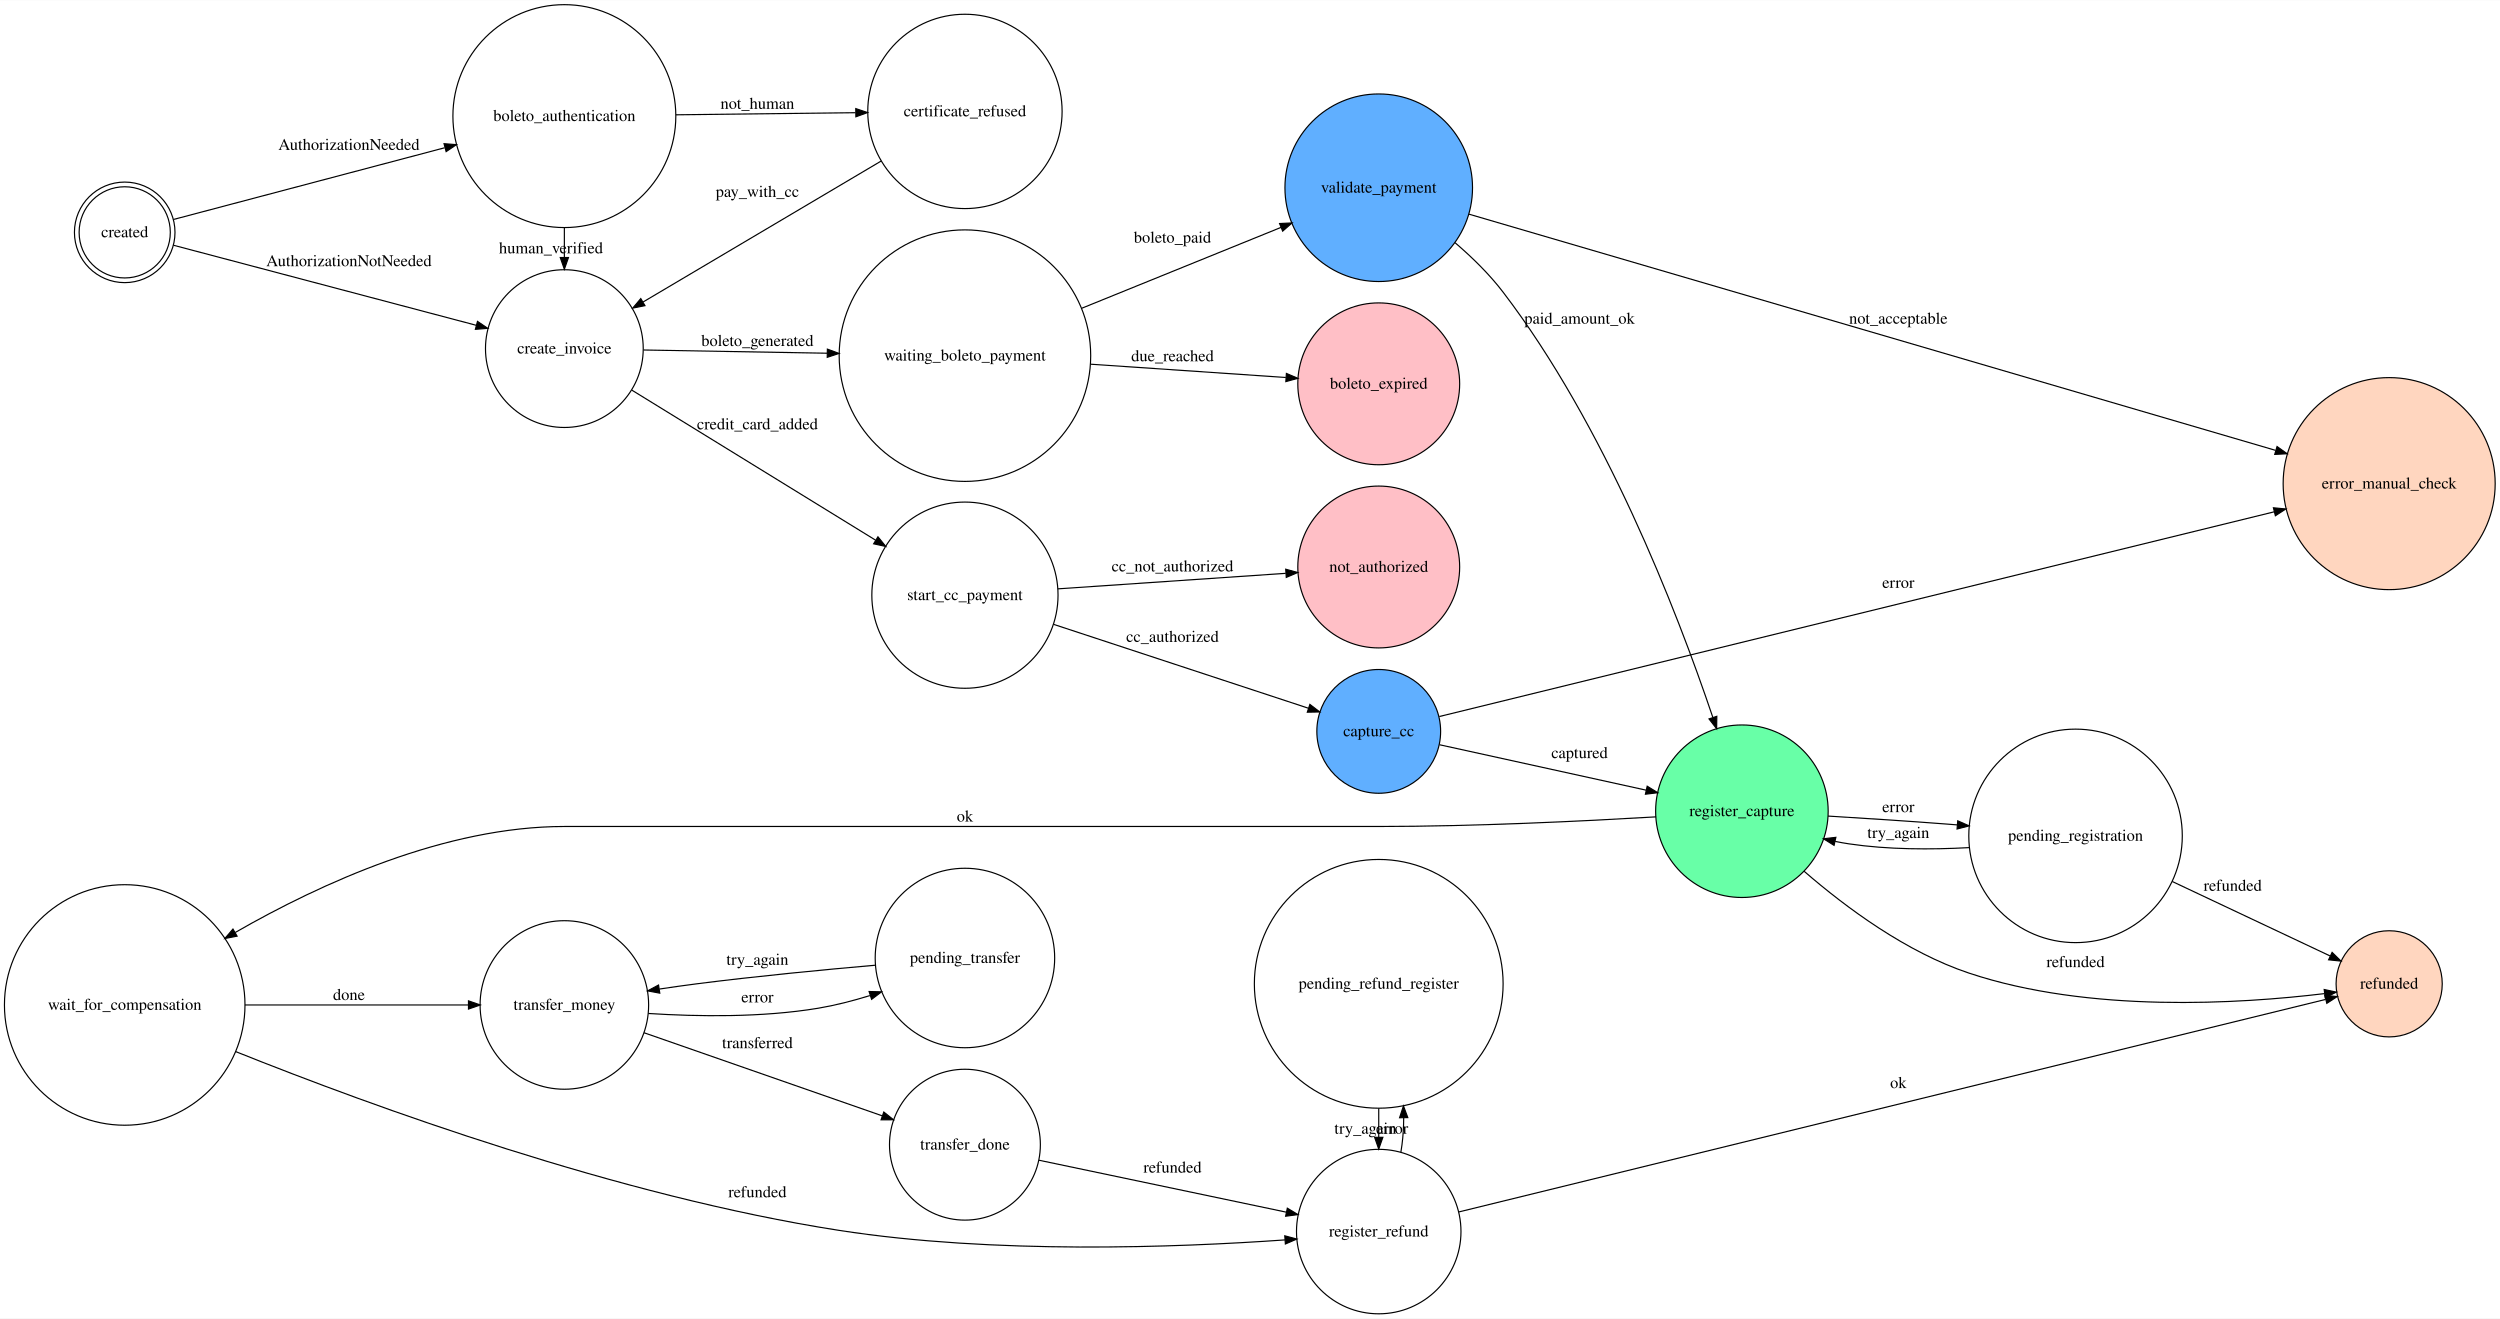
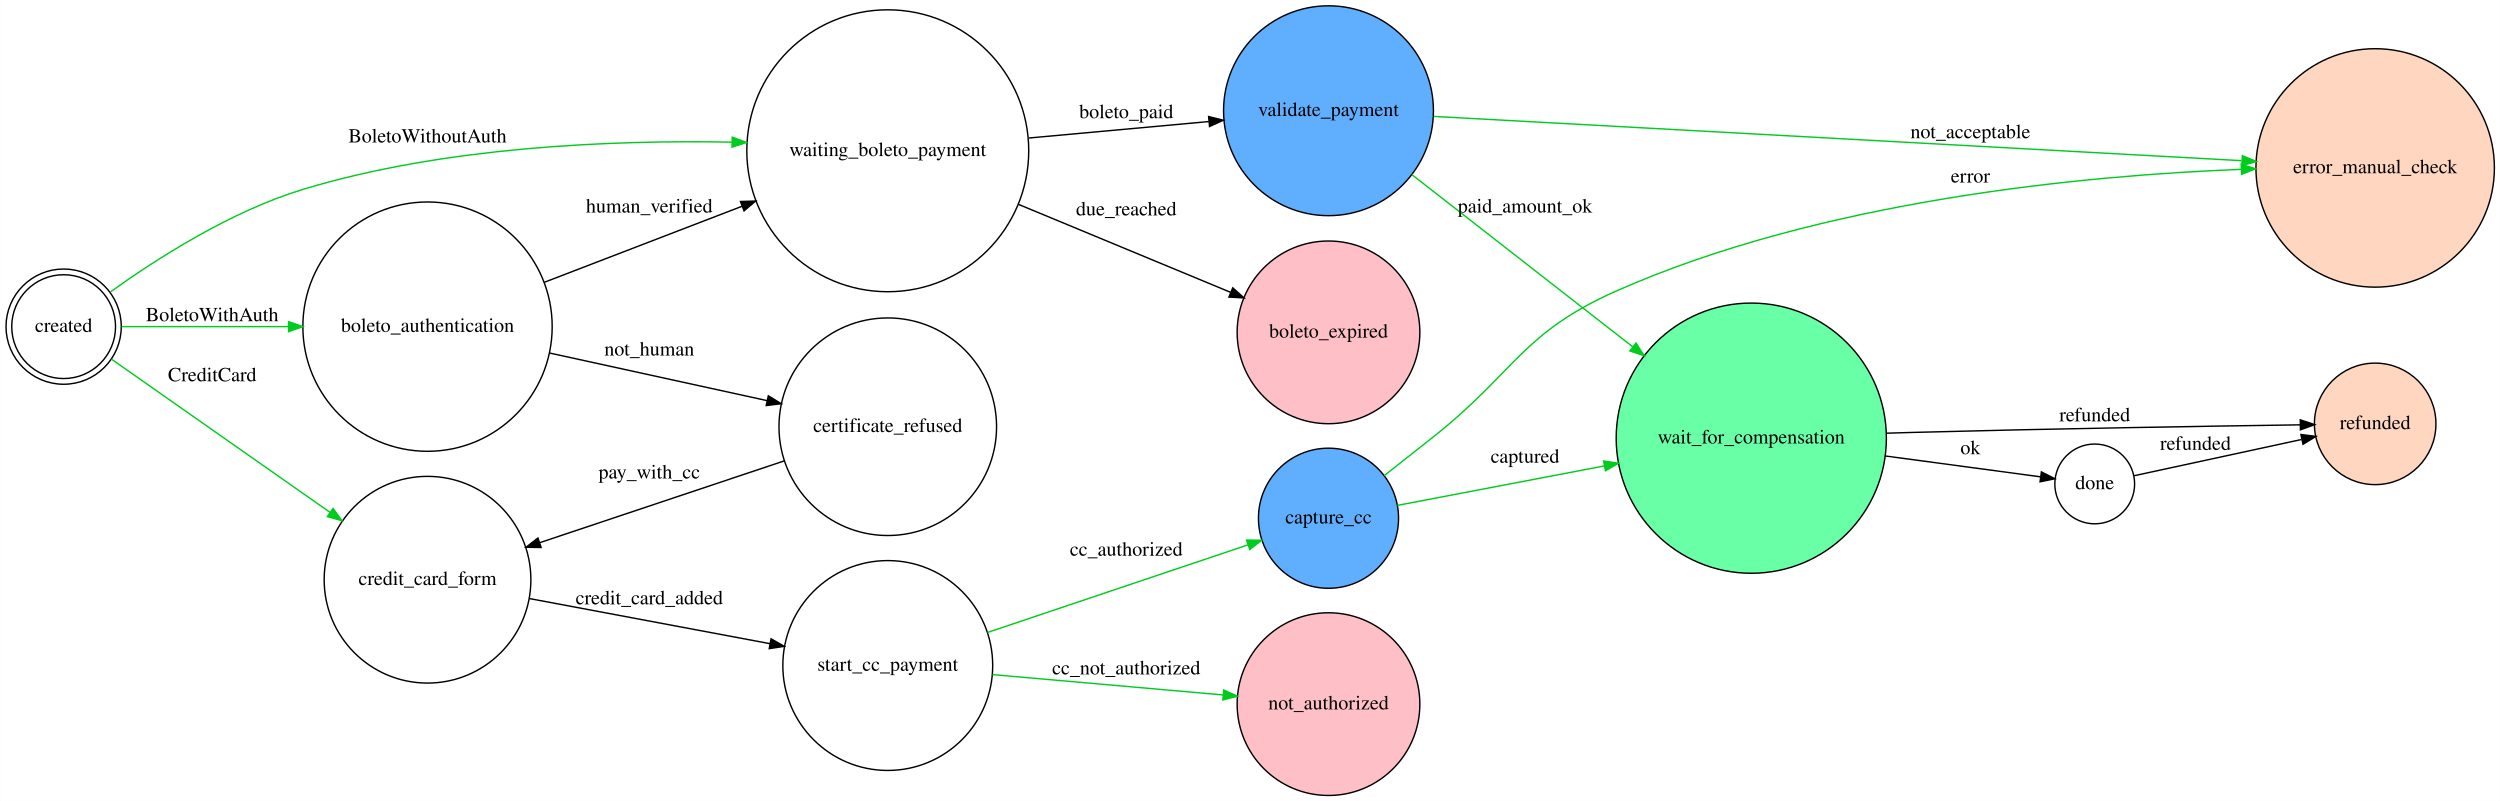
- <svg xmlns="http://www.w3.org/2000/svg" width="2129pt" height="1123pt" viewBox="0.00 0.00 2129.17 1122.73">
-   <g id="graph0" class="graph" transform="scale(1 1) rotate(0) translate(4 1118.733)">
-     <polygon fill="#ffffff" stroke="transparent" points="-4,4 -4,-1118.733 2125.173,-1118.733 2125.173,4 -4,4" />
+ <svg xmlns="http://www.w3.org/2000/svg" width="1748pt" height="560pt" viewBox="0.00 0.00 1748.21 560.14">
+   <g id="graph0" class="graph" transform="scale(1 1) rotate(0) translate(4 556.138)">
+     <polygon fill="white" stroke="none" points="-4,4 -4,-556.138 1744.21,-556.138 1744.21,4 -4,4" />
    <g id="node1" class="node">
-       <ellipse fill="none" stroke="#000000" cx="102.215" cy="-921.021" rx="38.829" ry="38.829" />
-       <ellipse fill="none" stroke="#000000" cx="102.215" cy="-921.021" rx="42.821" ry="42.821" />
-       <text text-anchor="middle" x="102.215" y="-916.821" font-family="Times,serif" font-size="14.00" fill="#000000">created</text>
+       <ellipse fill="none" stroke="black" cx="40.397" cy="-327.694" rx="36.304" ry="36.304" />
+       <ellipse fill="none" stroke="black" cx="40.397" cy="-327.694" rx="40.294" ry="40.294" />
+       <text text-anchor="middle" x="40.397" y="-323.994" font-family="Times,serif" font-size="14.00">created</text>
    </g>
    <g id="node2" class="node">
-       <ellipse fill="none" stroke="#000000" cx="476.647" cy="-1020.021" rx="94.924" ry="94.924" />
-       <text text-anchor="middle" x="476.647" y="-1015.821" font-family="Times,serif" font-size="14.00" fill="#000000">boleto_authentication</text>
+       <ellipse fill="none" stroke="#000000" cx="294.886" cy="-327.694" rx="87.185" ry="87.185" />
+       <text text-anchor="middle" x="294.886" y="-323.994" font-family="Times,serif" font-size="14.00">boleto_authentication</text>
+     </g>
+     <g id="edge6" class="edge">
+       <path fill="none" stroke="#00cc1e" d="M80.848,-327.694C112.046,-327.694 156.95,-327.694 197.496,-327.694" />
+       <polygon fill="#00cc1e" stroke="#00cc1e" points="197.7,-331.194 207.7,-327.694 197.7,-324.194 197.7,-331.194" />
+       <text text-anchor="middle" x="144.294" y="-331.494" font-family="Times,serif" font-size="14.00">BoletoWithAuth</text>
+     </g>
+     <g id="node4" class="node">
+       <ellipse fill="none" stroke="#000000" cx="616.769" cy="-450.694" rx="98.583" ry="98.583" />
+       <text text-anchor="middle" x="616.769" y="-446.994" font-family="Times,serif" font-size="14.00">waiting_boleto_payment</text>
    </g>
    <g id="edge8" class="edge">
-       <path fill="none" stroke="#000000" d="M143.716,-931.994C199.021,-946.617 298.725,-972.979 374.653,-993.054" />
-       <polygon fill="#000000" stroke="#000000" points="374.168,-996.546 384.731,-995.718 375.957,-989.778 374.168,-996.546" />
-       <text text-anchor="middle" x="293.182" y="-991.221" font-family="Times,serif" font-size="14.00" fill="#000000">AuthorizationNeeded</text>
+       <path fill="none" stroke="#00cc1e" d="M73.106,-351.964C105.151,-374.99 157.051,-408.293 207.794,-423.694 306.353,-453.609 424.253,-458.287 507.906,-456.725" />
+       <polygon fill="#00cc1e" stroke="#00cc1e" points="508.013,-460.224 517.934,-456.505 507.86,-453.226 508.013,-460.224" />
+       <text text-anchor="middle" x="294.886" y="-456.494" font-family="Times,serif" font-size="14.00">BoletoWithoutAuth</text>
    </g>
-     <g id="node4" class="node">
-       <ellipse fill="none" stroke="#000000" cx="476.647" cy="-822.021" rx="67.173" ry="67.173" />
-       <text text-anchor="middle" x="476.647" y="-817.821" font-family="Times,serif" font-size="14.00" fill="#000000">create_invoice</text>
+     <g id="node8" class="node">
+       <ellipse fill="none" stroke="#000000" cx="294.886" cy="-150.694" rx="72.287" ry="72.287" />
+       <text text-anchor="middle" x="294.886" y="-146.994" font-family="Times,serif" font-size="14.00">credit_card_form</text>
+     </g>
+     <g id="edge7" class="edge">
+       <path fill="none" stroke="#00cc1e" d="M73.888,-304.917C112.29,-277.997 177.205,-232.49 226.595,-197.866" />
+       <polygon fill="#00cc1e" stroke="#00cc1e" points="228.824,-200.578 235.003,-191.972 224.806,-194.847 228.824,-200.578" />
+       <text text-anchor="middle" x="144.294" y="-289.494" font-family="Times,serif" font-size="14.00">CreditCard</text>
+     </g>
+     <g id="node3" class="node">
+       <ellipse fill="none" stroke="#000000" cx="616.769" cy="-257.694" rx="76.087" ry="76.087" />
+       <text text-anchor="middle" x="616.769" y="-253.994" font-family="Times,serif" font-size="14.00">certificate_refused</text>
+     </g>
+     <g id="edge1" class="edge">
+       <path fill="none" stroke="black" d="M380.35,-309.211C427.354,-298.925 485.643,-286.17 532.461,-275.925" />
+       <polygon fill="black" stroke="black" points="533.248,-279.335 542.269,-273.778 531.752,-272.497 533.248,-279.335" />
+       <text text-anchor="middle" x="449.978" y="-307.494" font-family="Times,serif" font-size="14.00">not_human</text>
+     </g>
+     <g id="edge2" class="edge">
+       <path fill="none" stroke="black" d="M376.606,-358.732C418.595,-374.878 470.329,-394.77 514.928,-411.919" />
+       <polygon fill="black" stroke="black" points="513.741,-415.213 524.331,-415.535 516.253,-408.679 513.741,-415.213" />
+       <text text-anchor="middle" x="449.978" y="-407.494" font-family="Times,serif" font-size="14.00">human_verified</text>
+     </g>
+     <g id="edge5" class="edge">
+       <path fill="none" stroke="black" d="M544.423,-233.829C493.614,-216.834 425.38,-194.01 373.261,-176.576" />
+       <polygon fill="black" stroke="black" points="374.319,-173.239 363.725,-173.386 372.098,-179.878 374.319,-173.239" />
+       <text text-anchor="middle" x="449.978" y="-221.494" font-family="Times,serif" font-size="14.00">pay_with_cc</text>
+     </g>
+     <g id="node13" class="node">
+       <ellipse fill="#60afff" stroke="black" cx="925.004" cy="-478.694" rx="73.387" ry="73.387" />
+       <text text-anchor="middle" x="925.004" y="-474.994" font-family="Times,serif" font-size="14.00">validate_payment</text>
+     </g>
+     <g id="edge18" class="edge">
+       <path fill="none" stroke="black" d="M715.506,-459.631C755.998,-463.333 802.462,-467.581 841.236,-471.127" />
+       <polygon fill="black" stroke="black" points="841.16,-474.634 851.437,-472.059 841.797,-467.663 841.16,-474.634" />
+       <text text-anchor="middle" x="783.561" y="-473.494" font-family="Times,serif" font-size="14.00">boleto_paid</text>
+     </g>
+     <g id="node14" class="node">
+       <ellipse fill="#ffbfc6" stroke="black" cx="925.004" cy="-323.694" rx="63.889" ry="63.889" />
+       <text text-anchor="middle" x="925.004" y="-319.994" font-family="Times,serif" font-size="14.00">boleto_expired</text>
+     </g>
+     <g id="edge17" class="edge">
+       <path fill="none" stroke="black" d="M708.407,-413.106C755.893,-393.412 813.057,-369.706 856.589,-351.653" />
+       <polygon fill="black" stroke="black" points="858.045,-354.838 865.942,-347.774 855.364,-348.372 858.045,-354.838" />
+       <text text-anchor="middle" x="783.561" y="-405.494" font-family="Times,serif" font-size="14.00">due_reached</text>
+     </g>
+     <g id="node5" class="node">
+       <ellipse fill="#60afff" stroke="black" cx="925.004" cy="-193.694" rx="48.993" ry="48.993" />
+       <text text-anchor="middle" x="925.004" y="-189.994" font-family="Times,serif" font-size="14.00">capture_cc</text>
+     </g>
+     <g id="node6" class="node">
+       <ellipse fill="#ffd6bf" stroke="black" cx="1657.02" cy="-438.694" rx="83.386" ry="83.386" />
+       <text text-anchor="middle" x="1657.02" y="-434.994" font-family="Times,serif" font-size="14.00">error_manual_check</text>
+     </g>
+     <g id="edge3" class="edge">
+       <path fill="none" stroke="#00cc1e" d="M964.012,-223.529C975.123,-232.269 987.281,-241.853 998.448,-250.694 1055.48,-295.852 1059.94,-323.238 1126.45,-352.694 1270,-416.272 1454.11,-433.41 1563.12,-437.7" />
+       <polygon fill="#00cc1e" stroke="#00cc1e" points="1563.32,-441.21 1573.44,-438.077 1563.57,-434.214 1563.32,-441.21" />
+       <text text-anchor="middle" x="1373.93" y="-428.494" font-family="Times,serif" font-size="14.00">error</text>
+     </g>
+     <g id="node7" class="node">
+       <ellipse fill="#68ffa7" stroke="black" cx="1220.69" cy="-249.694" rx="94.484" ry="94.484" />
+       <text text-anchor="middle" x="1220.69" y="-245.994" font-family="Times,serif" font-size="14.00">wait_for_compensation</text>
+     </g>
+     <g id="edge4" class="edge">
+       <path fill="none" stroke="#00cc1e" d="M973.19,-202.692C1012.1,-210.111 1068.68,-220.901 1117.83,-230.271" />
+       <polygon fill="#00cc1e" stroke="#00cc1e" points="1117.39,-233.751 1127.87,-232.186 1118.7,-226.875 1117.39,-233.751" />
+       <text text-anchor="middle" x="1062.45" y="-232.494" font-family="Times,serif" font-size="14.00">captured</text>
+     </g>
+     <g id="node10" class="node">
+       <ellipse fill="none" stroke="#000000" cx="1460.88" cy="-217.694" rx="27.895" ry="27.895" />
+       <text text-anchor="middle" x="1460.88" y="-213.994" font-family="Times,serif" font-size="14.00">done</text>
+     </g>
+     <g id="edge15" class="edge">
+       <path fill="none" stroke="black" d="M1314.12,-237.277C1352.09,-232.176 1393.87,-226.563 1422.92,-222.659" />
+       <polygon fill="black" stroke="black" points="1423.58,-226.103 1433.02,-221.302 1422.65,-219.165 1423.58,-226.103" />
+       <text text-anchor="middle" x="1373.93" y="-238.494" font-family="Times,serif" font-size="14.00">ok</text>
+     </g>
+     <g id="node11" class="node">
+       <ellipse fill="#ffd6bf" stroke="black" cx="1657.02" cy="-259.694" rx="42.494" ry="42.494" />
+       <text text-anchor="middle" x="1657.02" y="-255.994" font-family="Times,serif" font-size="14.00">refunded</text>
+     </g>
+     <g id="edge16" class="edge">
+       <path fill="none" stroke="black" d="M1315.16,-253.173C1321.17,-253.36 1327.14,-253.536 1332.93,-253.694 1428.82,-256.308 1540.74,-258.107 1604.51,-259.014" />
+       <polygon fill="black" stroke="black" points="1604.65,-262.516 1614.7,-259.157 1604.75,-255.517 1604.65,-262.516" />
+       <text text-anchor="middle" x="1460.88" y="-261.494" font-family="Times,serif" font-size="14.00">refunded</text>
+     </g>
+     <g id="node9" class="node">
+       <ellipse fill="none" stroke="#000000" cx="616.769" cy="-90.694" rx="73.387" ry="73.387" />
+       <text text-anchor="middle" x="616.769" y="-86.994" font-family="Times,serif" font-size="14.00">start_cc_payment</text>
    </g>
    <g id="edge9" class="edge">
-       <path fill="none" stroke="#000000" d="M143.716,-910.048C205.89,-893.609 324.176,-862.334 401.714,-841.834" />
-       <polygon fill="#000000" stroke="#000000" points="402.658,-845.204 411.431,-839.264 400.869,-838.437 402.658,-845.204" />
-       <text text-anchor="middle" x="293.182" y="-892.221" font-family="Times,serif" font-size="14.00" fill="#000000">AuthorizationNotNeeded</text>
+       <path fill="none" stroke="black" d="M366.086,-137.527C415.759,-128.21 482.507,-115.69 534.492,-105.939" />
+       <polygon fill="black" stroke="black" points="535.167,-109.374 544.351,-104.09 533.877,-102.494 535.167,-109.374" />
+       <text text-anchor="middle" x="449.978" y="-133.494" font-family="Times,serif" font-size="14.00">credit_card_added</text>
    </g>
-     <g id="node3" class="node">
-       <ellipse fill="none" stroke="#000000" cx="817.803" cy="-1024.021" rx="82.757" ry="82.757" />
-       <text text-anchor="middle" x="817.803" y="-1019.821" font-family="Times,serif" font-size="14.00" fill="#000000">certificate_refused</text>
-     </g>
-     <g id="edge1" class="edge">
-       <path fill="none" stroke="#000000" d="M571.678,-1021.135C619.435,-1021.695 677.093,-1022.371 724.594,-1022.928" />
-       <polygon fill="#000000" stroke="#000000" points="724.838,-1026.431 734.879,-1023.049 724.92,-1019.432 724.838,-1026.431" />
-       <text text-anchor="middle" x="641.054" y="-1026.221" font-family="Times,serif" font-size="14.00" fill="#000000">not_human</text>
-     </g>
-     <g id="edge2" class="edge">
-       <path fill="none" stroke="#000000" d="M476.647,-925.056C476.647,-916.545 476.647,-907.995 476.647,-899.656" />
-       <polygon fill="#000000" stroke="#000000" points="480.147,-899.608 476.647,-889.608 473.147,-899.608 480.147,-899.608" />
-       <text text-anchor="middle" x="465.247" y="-903.133" font-family="Times,serif" font-size="14.00" fill="#000000">human_verified</text>
-     </g>
-     <g id="edge5" class="edge">
-       <path fill="none" stroke="#000000" d="M746.469,-981.784C686.761,-946.43 602.176,-896.347 543.699,-861.723" />
-       <polygon fill="#000000" stroke="#000000" points="545.294,-858.6 534.907,-856.517 541.728,-864.623 545.294,-858.6" />
-       <text text-anchor="middle" x="641.054" y="-951.221" font-family="Times,serif" font-size="14.00" fill="#000000">pay_with_cc</text>
-     </g>
-     <g id="node8" class="node">
-       <ellipse fill="none" stroke="#000000" cx="817.803" cy="-612.021" rx="79.292" ry="79.292" />
-       <text text-anchor="middle" x="817.803" y="-607.821" font-family="Times,serif" font-size="14.00" fill="#000000">start_cc_payment</text>
-     </g>
-     <g id="edge6" class="edge">
-       <path fill="none" stroke="#000000" d="M534.134,-786.635C591.173,-751.524 678.919,-697.512 741.71,-658.861" />
-       <polygon fill="#000000" stroke="#000000" points="743.718,-661.735 750.399,-653.512 740.048,-655.774 743.718,-661.735" />
-       <text text-anchor="middle" x="641.054" y="-753.221" font-family="Times,serif" font-size="14.00" fill="#000000">credit_card_added</text>
-     </g>
-     <g id="node9" class="node">
-       <ellipse fill="none" stroke="#000000" cx="817.803" cy="-816.021" rx="107.107" ry="107.107" />
-       <text text-anchor="middle" x="817.803" y="-811.821" font-family="Times,serif" font-size="14.00" fill="#000000">waiting_boleto_payment</text>
-     </g>
-     <g id="edge7" class="edge">
-       <path fill="none" stroke="#000000" d="M544.049,-820.836C588.653,-820.051 648.333,-819.002 700.585,-818.083" />
-       <polygon fill="#000000" stroke="#000000" points="700.652,-821.582 710.589,-817.907 700.529,-814.583 700.652,-821.582" />
-       <text text-anchor="middle" x="641.054" y="-824.221" font-family="Times,serif" font-size="14.00" fill="#000000">boleto_generated</text>
-     </g>
-     <g id="node5" class="node">
-       <ellipse fill="#60afff" stroke="#000000" cx="1170.224" cy="-496.021" rx="52.708" ry="52.708" />
-       <text text-anchor="middle" x="1170.224" y="-491.821" font-family="Times,serif" font-size="14.00" fill="#000000">capture_cc</text>
-     </g>
-     <g id="node6" class="node">
-       <ellipse fill="#ffd6bf" stroke="#000000" cx="2030.776" cy="-707.021" rx="90.293" ry="90.293" />
-       <text text-anchor="middle" x="2030.776" y="-702.821" font-family="Times,serif" font-size="14.00" fill="#000000">error_manual_check</text>
-     </g>
-     <g id="edge3" class="edge">
-       <path fill="none" stroke="#000000" d="M1221.798,-508.666C1361.641,-542.955 1749.795,-638.127 1932.849,-683.01" />
-       <polygon fill="#000000" stroke="#000000" points="1932.196,-686.454 1942.742,-685.436 1933.863,-679.655 1932.196,-686.454" />
-       <text text-anchor="middle" x="1612.737" y="-618.221" font-family="Times,serif" font-size="14.00" fill="#000000">error</text>
-     </g>
-     <g id="node7" class="node">
-       <ellipse fill="#68ffa7" stroke="#000000" cx="1479.523" cy="-428.021" rx="73.471" ry="73.471" />
-       <text text-anchor="middle" x="1479.523" y="-423.821" font-family="Times,serif" font-size="14.00" fill="#000000">register_capture</text>
-     </g>
-     <g id="edge4" class="edge">
-       <path fill="none" stroke="#000000" d="M1221.994,-484.639C1270.014,-474.082 1342.255,-458.2 1398.014,-445.941" />
-       <polygon fill="#000000" stroke="#000000" points="1398.856,-449.34 1407.871,-443.774 1397.353,-442.503 1398.856,-449.34" />
-       <text text-anchor="middle" x="1341.237" y="-473.221" font-family="Times,serif" font-size="14.00" fill="#000000">captured</text>
+     <g id="edge11" class="edge">
+       <path fill="none" stroke="#00cc1e" d="M686.494,-113.81C741.496,-132.309 817.625,-157.914 868.73,-175.103" />
+       <polygon fill="#00cc1e" stroke="#00cc1e" points="867.693,-178.447 878.287,-178.318 869.924,-171.812 867.693,-178.447" />
+       <text text-anchor="middle" x="783.561" y="-167.494" font-family="Times,serif" font-size="14.00">cc_authorized</text>
    </g>
    <g id="node12" class="node">
-       <ellipse fill="none" stroke="#000000" cx="1763.673" cy="-407.021" rx="90.913" ry="90.913" />
-       <text text-anchor="middle" x="1763.673" y="-402.821" font-family="Times,serif" font-size="14.00" fill="#000000">pending_registration</text>
+       <ellipse fill="#ffbfc6" stroke="black" cx="925.004" cy="-63.694" rx="63.889" ry="63.889" />
+       <text text-anchor="middle" x="925.004" y="-59.994" font-family="Times,serif" font-size="14.00">not_authorized</text>
+     </g>
+     <g id="edge12" class="edge">
+       <path fill="none" stroke="#00cc1e" d="M689.955,-84.33C738.573,-80.043 802.467,-74.41 851.212,-70.112" />
+       <polygon fill="#00cc1e" stroke="#00cc1e" points="851.718,-73.581 861.372,-69.216 851.104,-66.608 851.718,-73.581" />
+       <text text-anchor="middle" x="783.561" y="-84.494" font-family="Times,serif" font-size="14.00">cc_not_authorized</text>
+     </g>
+     <g id="edge10" class="edge">
+       <path fill="none" stroke="black" d="M1488.47,-223.446C1518.46,-229.935 1567.94,-240.639 1605.37,-248.737" />
+       <polygon fill="black" stroke="black" points="1605.07,-252.253 1615.58,-250.946 1606.55,-245.411 1605.07,-252.253" />
+       <text text-anchor="middle" x="1531.33" y="-241.494" font-family="Times,serif" font-size="14.00">refunded</text>
+     </g>
+     <g id="edge13" class="edge">
+       <path fill="none" stroke="#00cc1e" d="M998.669,-474.713C1132.24,-467.394 1416.53,-451.817 1563.6,-443.758" />
+       <polygon fill="#00cc1e" stroke="#00cc1e" points="1564.15,-447.233 1573.95,-443.191 1563.77,-440.244 1564.15,-447.233" />
+       <text text-anchor="middle" x="1373.93" y="-459.494" font-family="Times,serif" font-size="14.00">not_acceptable</text>
    </g>
    <g id="edge14" class="edge">
-       <path fill="none" stroke="#000000" d="M1552.862,-423.889C1584.247,-421.998 1621.293,-419.604 1654.717,-417.021 1657.42,-416.812 1660.161,-416.596 1662.926,-416.373" />
-       <polygon fill="#000000" stroke="#000000" points="1663.345,-419.85 1673.024,-415.541 1662.77,-412.874 1663.345,-419.85" />
-       <text text-anchor="middle" x="1612.737" y="-427.221" font-family="Times,serif" font-size="14.00" fill="#000000">error</text>
-     </g>
-     <g id="node13" class="node">
-       <ellipse fill="#ffd6bf" stroke="#000000" cx="2030.776" cy="-281.021" rx="45.207" ry="45.207" />
-       <text text-anchor="middle" x="2030.776" y="-276.821" font-family="Times,serif" font-size="14.00" fill="#000000">refunded</text>
-     </g>
-     <g id="edge15" class="edge">
-       <path fill="none" stroke="#000000" d="M1532.449,-376.935C1568.751,-345.489 1619.773,-307.921 1672.717,-290.221 1775.302,-255.926 1903.79,-263.988 1975.618,-272.68" />
-       <polygon fill="#000000" stroke="#000000" points="1975.436,-276.185 1985.795,-273.963 1976.311,-269.24 1975.436,-276.185" />
-       <text text-anchor="middle" x="1763.673" y="-295.221" font-family="Times,serif" font-size="14.00" fill="#000000">refunded</text>
-     </g>
-     <g id="node16" class="node">
-       <ellipse fill="none" stroke="#000000" cx="102.215" cy="-263.021" rx="102.429" ry="102.429" />
-       <text text-anchor="middle" x="102.215" y="-258.821" font-family="Times,serif" font-size="14.00" fill="#000000">wait_for_compensation</text>
-     </g>
-     <g id="edge16" class="edge">
-       <path fill="none" stroke="#000000" d="M1406.442,-423.217C1343.791,-419.514 1251.111,-415.021 1170.224,-415.021 476.647,-415.021 476.647,-415.021 476.647,-415.021 375.522,-415.021 269.569,-366.833 196.284,-324.722" />
-       <polygon fill="#000000" stroke="#000000" points="197.916,-321.622 187.512,-319.62 194.397,-327.673 197.916,-321.622" />
-       <text text-anchor="middle" x="817.803" y="-419.221" font-family="Times,serif" font-size="14.00" fill="#000000">ok</text>
-     </g>
-     <g id="edge19" class="edge">
-       <path fill="none" stroke="#000000" d="M893.406,-587.136C958.258,-565.79 1050.452,-535.444 1110.305,-515.744" />
-       <polygon fill="#000000" stroke="#000000" points="1111.586,-519.007 1119.991,-512.556 1109.398,-512.358 1111.586,-519.007" />
-       <text text-anchor="middle" x="994.559" y="-572.221" font-family="Times,serif" font-size="14.00" fill="#000000">cc_authorized</text>
-     </g>
-     <g id="node17" class="node">
-       <ellipse fill="#ffbfc6" stroke="#000000" cx="1170.224" cy="-636.021" rx="68.924" ry="68.924" />
-       <text text-anchor="middle" x="1170.224" y="-631.821" font-family="Times,serif" font-size="14.00" fill="#000000">not_authorized</text>
-     </g>
-     <g id="edge20" class="edge">
-       <path fill="none" stroke="#000000" d="M896.893,-617.407C954.806,-621.351 1033.071,-626.681 1091.012,-630.627" />
-       <polygon fill="#000000" stroke="#000000" points="1091.005,-634.134 1101.22,-631.322 1091.481,-627.15 1091.005,-634.134" />
-       <text text-anchor="middle" x="994.559" y="-632.221" font-family="Times,serif" font-size="14.00" fill="#000000">cc_not_authorized</text>
-     </g>
-     <g id="node19" class="node">
-       <ellipse fill="#60afff" stroke="#000000" cx="1170.224" cy="-959.021" rx="79.876" ry="79.876" />
-       <text text-anchor="middle" x="1170.224" y="-954.821" font-family="Times,serif" font-size="14.00" fill="#000000">validate_payment</text>
-     </g>
-     <g id="edge29" class="edge">
-       <path fill="none" stroke="#000000" d="M917.38,-856.426C970.937,-878.157 1036.225,-904.649 1087.041,-925.268" />
-       <polygon fill="#000000" stroke="#000000" points="1085.773,-928.531 1096.355,-929.048 1088.405,-922.044 1085.773,-928.531" />
-       <text text-anchor="middle" x="994.559" y="-912.221" font-family="Times,serif" font-size="14.00" fill="#000000">boleto_paid</text>
-     </g>
-     <g id="node20" class="node">
-       <ellipse fill="#ffbfc6" stroke="#000000" cx="1170.224" cy="-792.021" rx="68.924" ry="68.924" />
-       <text text-anchor="middle" x="1170.224" y="-787.821" font-family="Times,serif" font-size="14.00" fill="#000000">boleto_expired</text>
-     </g>
-     <g id="edge28" class="edge">
-       <path fill="none" stroke="#000000" d="M924.976,-808.723C978.481,-805.079 1042.071,-800.748 1091.091,-797.41" />
-       <polygon fill="#000000" stroke="#000000" points="1091.583,-800.885 1101.322,-796.713 1091.107,-793.901 1091.583,-800.885" />
-       <text text-anchor="middle" x="994.559" y="-811.221" font-family="Times,serif" font-size="14.00" fill="#000000">due_reached</text>
-     </g>
-     <g id="node10" class="node">
-       <ellipse fill="none" stroke="#000000" cx="1170.224" cy="-281.021" rx="105.925" ry="105.925" />
-       <text text-anchor="middle" x="1170.224" y="-276.821" font-family="Times,serif" font-size="14.00" fill="#000000">pending_refund_register</text>
-     </g>
-     <g id="node11" class="node">
-       <ellipse fill="none" stroke="#000000" cx="1170.224" cy="-70.021" rx="70.042" ry="70.042" />
-       <text text-anchor="middle" x="1170.224" y="-65.821" font-family="Times,serif" font-size="14.00" fill="#000000">register_refund</text>
-     </g>
-     <g id="edge10" class="edge">
-       <path fill="none" stroke="#000000" d="M1170.224,-174.925C1170.224,-166.661 1170.224,-158.403 1170.224,-150.352" />
-       <polygon fill="#000000" stroke="#000000" points="1173.724,-150.281 1170.224,-140.281 1166.724,-150.281 1173.724,-150.281" />
-       <text text-anchor="middle" x="1158.824" y="-153.351" font-family="Times,serif" font-size="14.00" fill="#000000">try_again</text>
-     </g>
-     <g id="edge17" class="edge">
-       <path fill="none" stroke="#000000" d="M1189.071,-137.564C1189.427,-139.711 1189.747,-141.845 1190.024,-143.952 1191.006,-151.411 1191.451,-159.094 1191.478,-166.835" />
-       <polygon fill="#000000" stroke="#000000" points="1187.975,-166.965 1191.281,-177.031 1194.974,-167.101 1187.975,-166.965" />
-       <text text-anchor="middle" x="1181.624" y="-153.351" font-family="Times,serif" font-size="14.00" fill="#000000">error</text>
-     </g>
-     <g id="edge18" class="edge">
-       <path fill="none" stroke="#000000" d="M1238.47,-86.754C1404.405,-127.44 1826.378,-230.904 1976.631,-267.745" />
-       <polygon fill="#000000" stroke="#000000" points="1976.006,-271.195 1986.552,-270.178 1977.673,-264.397 1976.006,-271.195" />
-       <text text-anchor="middle" x="1612.737" y="-192.221" font-family="Times,serif" font-size="14.00" fill="#000000">ok</text>
-     </g>
-     <g id="edge12" class="edge">
-       <path fill="none" stroke="#000000" d="M1672.997,-397.022C1640.592,-395.24 1603.905,-395.283 1570.757,-400.221 1566.861,-400.801 1562.902,-401.514 1558.924,-402.329" />
-       <polygon fill="#000000" stroke="#000000" points="1558.015,-398.946 1549.023,-404.55 1559.547,-405.776 1558.015,-398.946" />
-       <text text-anchor="middle" x="1612.737" y="-405.221" font-family="Times,serif" font-size="14.00" fill="#000000">try_again</text>
-     </g>
-     <g id="edge11" class="edge">
-       <path fill="none" stroke="#000000" d="M1845.993,-368.189C1889.939,-347.458 1942.61,-322.612 1980.454,-304.759" />
-       <polygon fill="#000000" stroke="#000000" points="1982.191,-307.81 1989.742,-300.378 1979.205,-301.479 1982.191,-307.81" />
-       <text text-anchor="middle" x="1897.505" y="-360.221" font-family="Times,serif" font-size="14.00" fill="#000000">refunded</text>
-     </g>
-     <g id="node14" class="node">
-       <ellipse fill="none" stroke="#000000" cx="817.803" cy="-303.021" rx="76.427" ry="76.427" />
-       <text text-anchor="middle" x="817.803" y="-298.821" font-family="Times,serif" font-size="14.00" fill="#000000">pending_transfer</text>
-     </g>
-     <g id="node15" class="node">
-       <ellipse fill="none" stroke="#000000" cx="476.647" cy="-263.021" rx="71.77" ry="71.77" />
-       <text text-anchor="middle" x="476.647" y="-258.821" font-family="Times,serif" font-size="14.00" fill="#000000">transfer_money</text>
-     </g>
-     <g id="edge13" class="edge">
-       <path fill="none" stroke="#000000" d="M741.522,-296.873C697.058,-292.99 639.947,-287.49 589.359,-281.021 579.082,-279.707 568.3,-278.178 557.649,-276.578" />
-       <polygon fill="#000000" stroke="#000000" points="557.912,-273.078 547.498,-275.027 556.855,-279.998 557.912,-273.078" />
-       <text text-anchor="middle" x="641.054" y="-297.221" font-family="Times,serif" font-size="14.00" fill="#000000">try_again</text>
-     </g>
-     <g id="edge22" class="edge">
-       <path fill="none" stroke="#000000" d="M548.18,-255.772C590.504,-253.05 645.004,-252.277 692.749,-260.221 707.279,-262.639 722.384,-266.535 736.863,-271.015" />
-       <polygon fill="#000000" stroke="#000000" points="736.18,-274.473 746.771,-274.2 738.322,-267.808 736.18,-274.473" />
-       <text text-anchor="middle" x="641.054" y="-265.221" font-family="Times,serif" font-size="14.00" fill="#000000">error</text>
-     </g>
-     <g id="node18" class="node">
-       <ellipse fill="none" stroke="#000000" cx="817.803" cy="-144.021" rx="64.246" ry="64.246" />
-       <text text-anchor="middle" x="817.803" y="-139.821" font-family="Times,serif" font-size="14.00" fill="#000000">transfer_done</text>
-     </g>
-     <g id="edge23" class="edge">
-       <path fill="none" stroke="#000000" d="M544.457,-239.368C603.176,-218.886 687.797,-189.369 747.293,-168.616" />
-       <polygon fill="#000000" stroke="#000000" points="748.698,-171.833 756.987,-165.235 746.392,-165.223 748.698,-171.833" />
-       <text text-anchor="middle" x="641.054" y="-226.221" font-family="Times,serif" font-size="14.00" fill="#000000">transferred</text>
-     </g>
-     <g id="edge26" class="edge">
-       <path fill="none" stroke="#000000" d="M196.498,-223.388C314.31,-176.194 523.277,-100.103 710.749,-71.021 842.573,-50.572 998.242,-56.413 1090.349,-62.922" />
-       <polygon fill="#000000" stroke="#000000" points="1090.208,-66.421 1100.435,-63.656 1090.716,-59.439 1090.208,-66.421" />
-       <text text-anchor="middle" x="641.054" y="-99.221" font-family="Times,serif" font-size="14.00" fill="#000000">refunded</text>
-     </g>
-     <g id="edge27" class="edge">
-       <path fill="none" stroke="#000000" d="M204.53,-263.021C264.357,-263.021 338.86,-263.021 394.776,-263.021" />
-       <polygon fill="#000000" stroke="#000000" points="394.993,-266.521 404.993,-263.021 394.993,-259.521 394.993,-266.521" />
-       <text text-anchor="middle" x="293.182" y="-267.221" font-family="Times,serif" font-size="14.00" fill="#000000">done</text>
-     </g>
-     <g id="edge21" class="edge">
-       <path fill="none" stroke="#000000" d="M880.809,-130.791C939.726,-118.42 1027.922,-99.901 1091.461,-86.559" />
-       <polygon fill="#000000" stroke="#000000" points="1092.372,-89.945 1101.439,-84.464 1090.933,-83.094 1092.372,-89.945" />
-       <text text-anchor="middle" x="994.559" y="-120.221" font-family="Times,serif" font-size="14.00" fill="#000000">refunded</text>
-     </g>
-     <g id="edge24" class="edge">
-       <path fill="none" stroke="#000000" d="M1246.971,-936.547C1403.965,-890.574 1761.506,-785.873 1934.062,-735.342" />
-       <polygon fill="#000000" stroke="#000000" points="1935.287,-738.631 1943.9,-732.462 1933.319,-731.913 1935.287,-738.631" />
-       <text text-anchor="middle" x="1612.737" y="-843.221" font-family="Times,serif" font-size="14.00" fill="#000000">not_acceptable</text>
-     </g>
-     <g id="edge25" class="edge">
-       <path fill="none" stroke="#000000" d="M1235.081,-912.331C1249.81,-899.724 1264.53,-885.302 1276.187,-870.021 1362.529,-756.838 1423.314,-601.112 1454.771,-507.914" />
-       <polygon fill="#000000" stroke="#000000" points="1458.148,-508.853 1458.001,-498.259 1451.509,-506.632 1458.148,-508.853" />
-       <text text-anchor="middle" x="1341.237" y="-843.221" font-family="Times,serif" font-size="14.00" fill="#000000">paid_amount_ok</text>
+       <path fill="none" stroke="#00cc1e" d="M983.327,-433.997C1027.29,-399.72 1088.55,-351.947 1137.7,-313.629" />
+       <polygon fill="#00cc1e" stroke="#00cc1e" points="1140.05,-316.231 1145.78,-307.321 1135.75,-310.71 1140.05,-316.231" />
+       <text text-anchor="middle" x="1062.45" y="-407.494" font-family="Times,serif" font-size="14.00">paid_amount_ok</text>
    </g>
  </g>
</svg>
